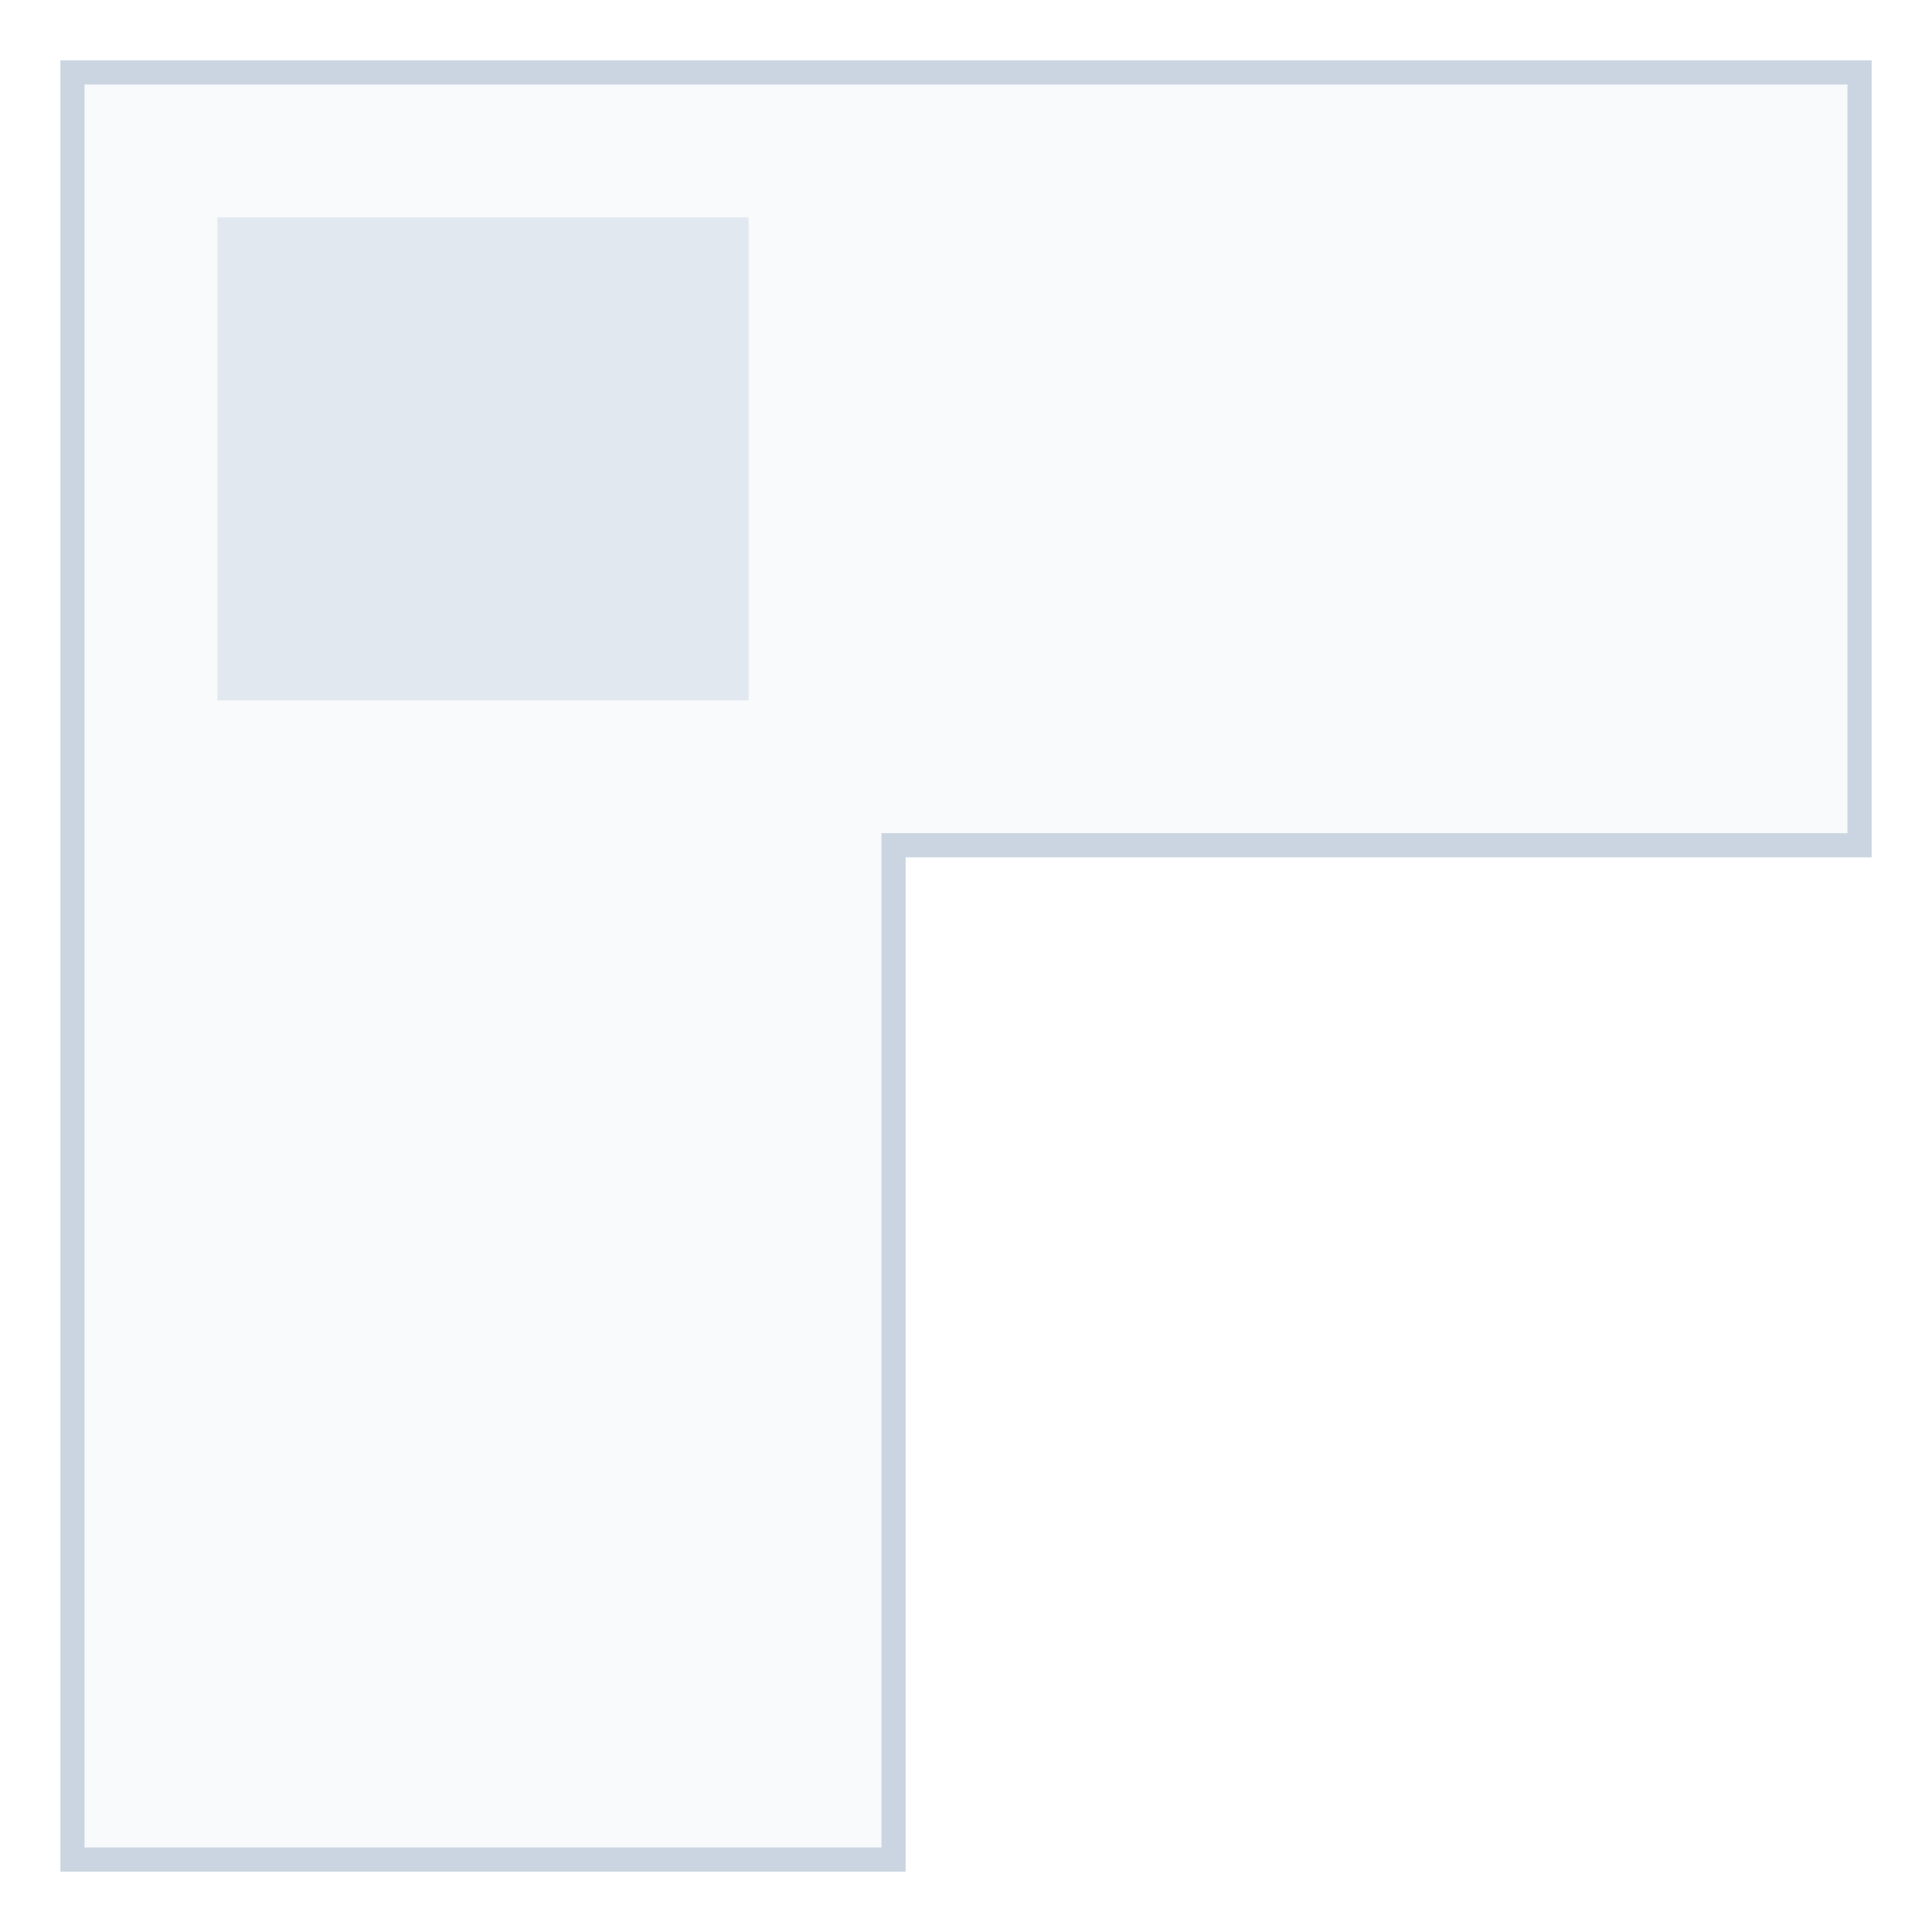
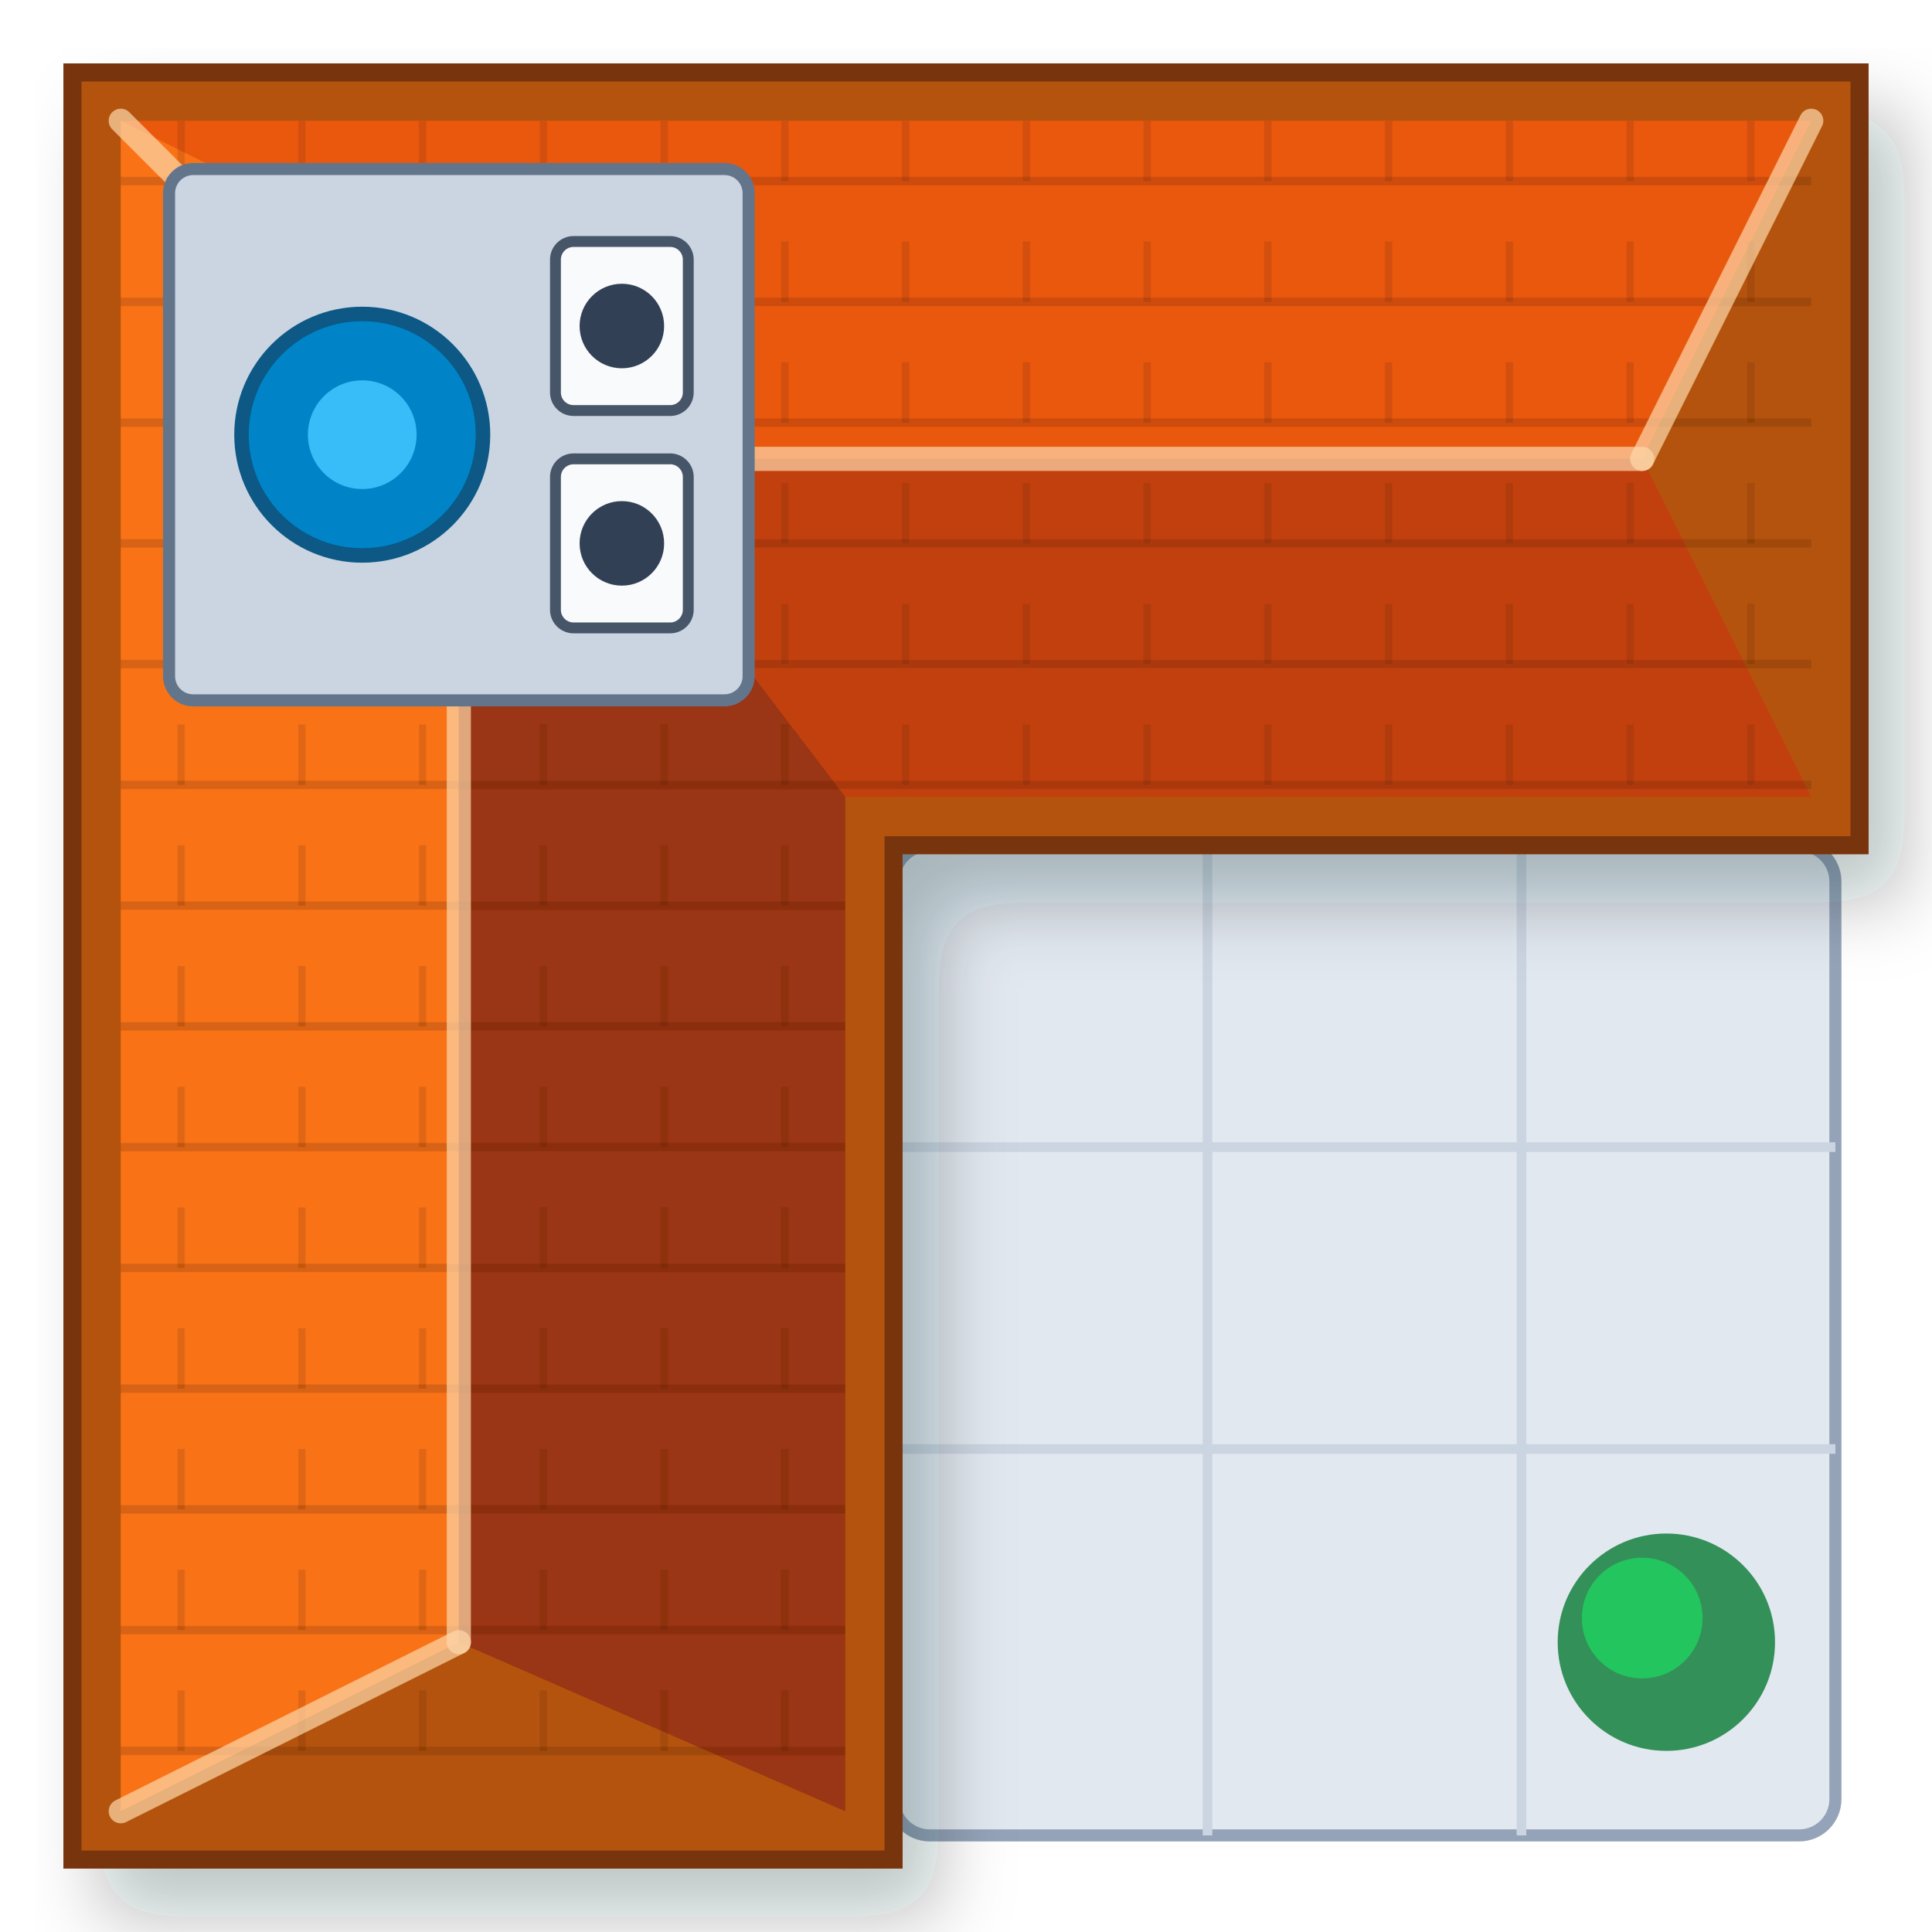
- <svg xmlns="http://www.w3.org/2000/svg" viewBox="0 0 160 160" width="160" height="160">
-   <path d="M6 6 H154 V70 H74 V154 H6 Z" fill="#F8FAFC" stroke="#CBD5E1" stroke-width="2" />
-   <rect x="18" y="18" width="44" height="40" fill="#E2E8F0" />
+ <svg xmlns="http://www.w3.org/2000/svg" viewBox="0 0 160 160" width="160" height="160" fill="none">
+   <defs>
+     <filter id="br2-shadow" x="-12%" y="-12%" width="128%" height="128%">
+       <feDropShadow dx="3" dy="4" stdDeviation="3" flood-color="#0F172A" flood-opacity="0.26" />
+     </filter>
+     <pattern id="br2-tiles" width="10" height="10" patternUnits="userSpaceOnUse">
+       <line x1="0" y1="5" x2="10" y2="5" stroke="#451A03" stroke-opacity="0.18" stroke-width="0.7" />
+       <line x1="5" y1="0" x2="5" y2="5" stroke="#451A03" stroke-opacity="0.14" stroke-width="0.6" />
+     </pattern>
+   </defs>
+   <rect x="74" y="70" width="78" height="82" rx="3" fill="#E2E8F0" stroke="#94A3B8" stroke-width="1" />
+   <path d="M74 95 H152 M74 120 H152 M100 70 V152 M126 70 V152" stroke="#CBD5E1" stroke-width="0.8" />
+   <circle cx="138" cy="136" r="9" fill="#15803D" fill-opacity="0.85" />
+   <circle cx="136" cy="134" r="5" fill="#22C55E" />
+   <g filter="url(#br2-shadow)">
+     <path d="M6 6 H154 V70 H74 V154 H6 Z" fill="#B45309" stroke="#78350F" stroke-width="1.5" />
+     <polygon points="10,10 150,10 136,38 24,38" fill="#EA580C" />
+     <polygon points="24,38 136,38 150,66 10,66" fill="#C2410C" />
+     <polygon points="10,10 38,24 38,136 10,150" fill="#F97316" />
+     <polygon points="38,24 70,66 70,150 38,136" fill="#9A3412" />
+     <path d="M10 10 H150 V66 H70 V150 H10 Z" fill="url(#br2-tiles)" />
+     <g stroke="#FED7AA" stroke-opacity="0.7" stroke-width="2" stroke-linecap="round">
+       <line x1="38" y1="38" x2="136" y2="38" />
+       <line x1="38" y1="38" x2="38" y2="136" />
+       <line x1="10" y1="10" x2="38" y2="38" />
+       <line x1="150" y1="10" x2="136" y2="38" />
+       <line x1="10" y1="150" x2="38" y2="136" />
+     </g>
+     <rect x="14" y="14" width="48" height="44" rx="2" fill="#CBD5E1" stroke="#64748B" stroke-width="1" />
+     <circle cx="30" cy="36" r="10" fill="#0284C7" stroke="#075985" stroke-width="1.2" />
+     <circle cx="30" cy="36" r="4.5" fill="#38BDF8" />
+     <rect x="46" y="20" width="11" height="14" rx="1.5" fill="#F8FAFC" stroke="#475569" stroke-width="0.9" />
+     <circle cx="51.5" cy="27" r="3.5" fill="#334155" />
+     <rect x="46" y="38" width="11" height="14" rx="1.5" fill="#F8FAFC" stroke="#475569" stroke-width="0.9" />
+     <circle cx="51.5" cy="45" r="3.5" fill="#334155" />
+   </g>
</svg>
